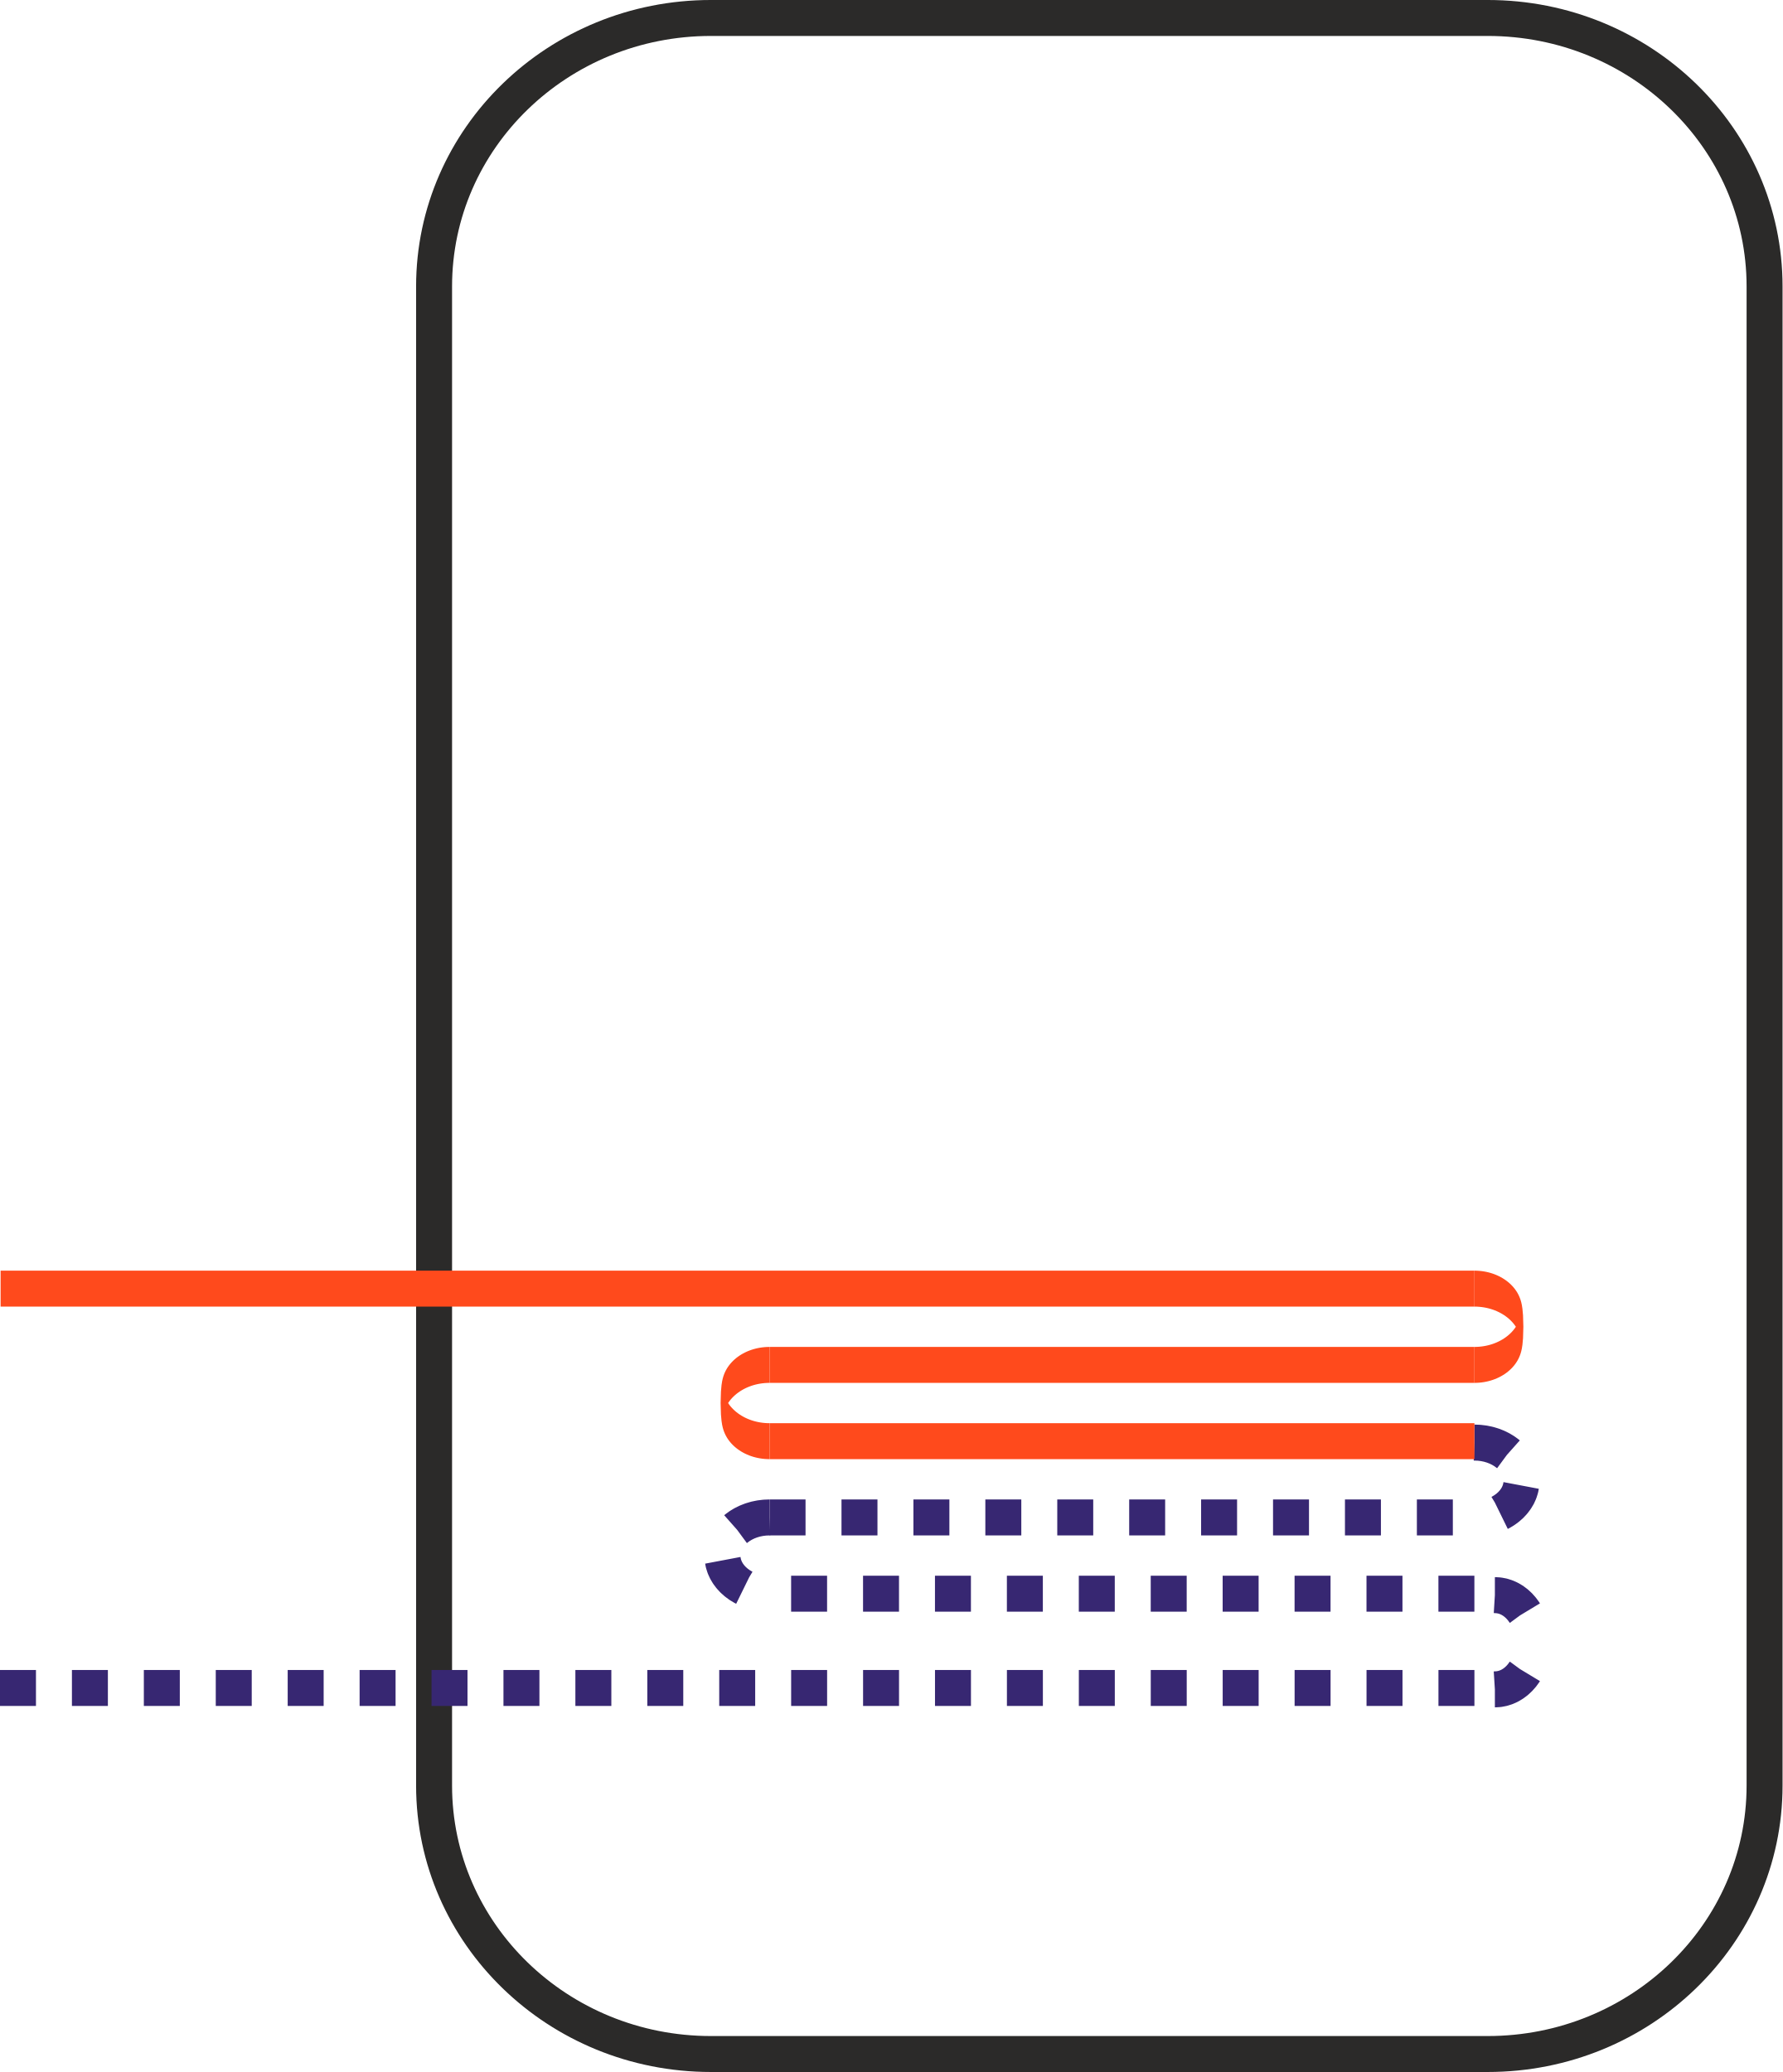
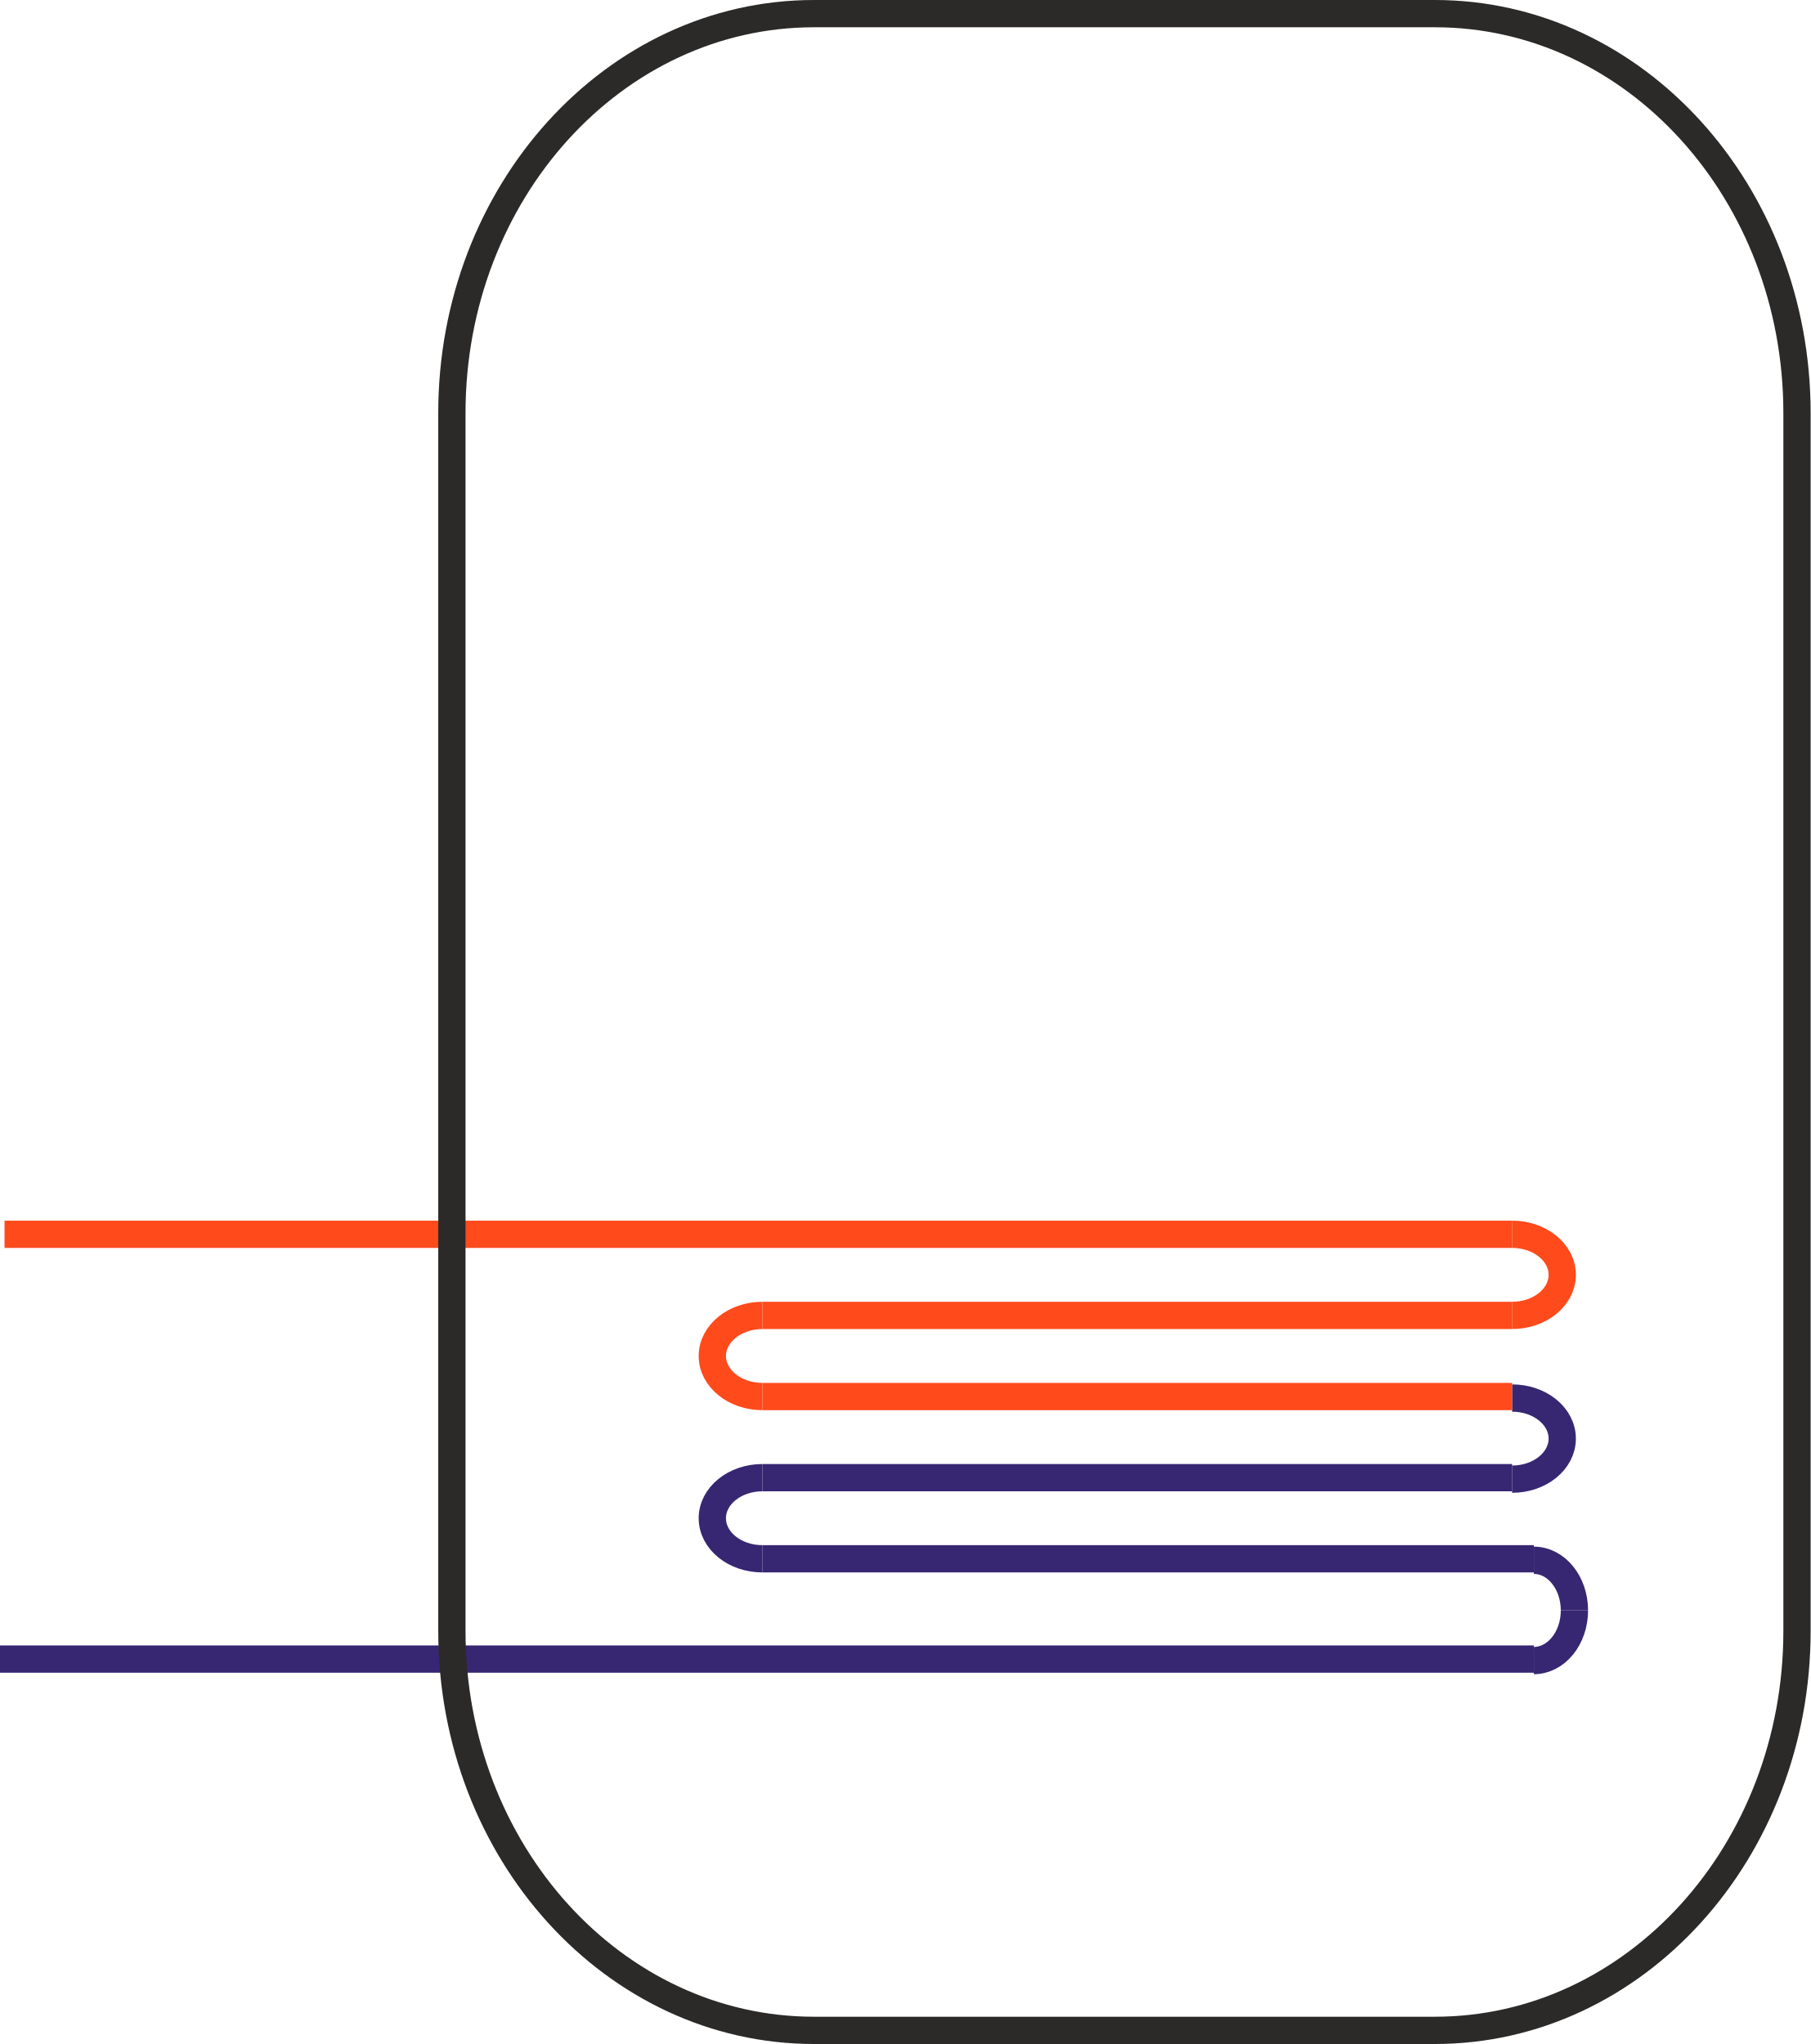
- <svg xmlns="http://www.w3.org/2000/svg" xml:space="preserve" width="69.946mm" height="81.315mm" version="1.1" style="shape-rendering:geometricPrecision; text-rendering:geometricPrecision; image-rendering:optimizeQuality; fill-rule:evenodd; clip-rule:evenodd" viewBox="0 0 134164.51 155972.33">
+ <svg xmlns="http://www.w3.org/2000/svg" xml:space="preserve" width="70.275mm" height="79.333mm" version="1.1" style="shape-rendering:geometricPrecision; text-rendering:geometricPrecision; image-rendering:optimizeQuality; fill-rule:evenodd; clip-rule:evenodd" viewBox="0 0 2233.53 2521.41">
  <defs>
    <style type="text/css">
   
-     .str0 {stroke:#2B2A29;stroke-width:2706.65;stroke-miterlimit:22.926}
-     .str1 {stroke:#372772;stroke-width:2706.65;stroke-miterlimit:22.926;stroke-dasharray:2706.653 2706.653}
+     .str2 {stroke:#2B2A29;stroke-width:33.64;stroke-miterlimit:22.926}
+     .str1 {stroke:#372772;stroke-width:33.64;stroke-miterlimit:22.926}
+     .str0 {stroke:#FF4A1C;stroke-width:33.64;stroke-miterlimit:22.926}
    .fil0 {fill:none}
-     .fil1 {fill:#FF4A1C;fill-rule:nonzero}
   
  </style>
  </defs>
  <g id="Ebene_x0020_1">
-     <rect class="fil0 str0" x="32670.94" y="1353.15" width="100140.06" height="153265.49" rx="20833.94" ry="20207.11" />
-     <g>
-       <polygon class="fil1" points="57922.1,101390.82 110972.96,101390.82 110972.96,104097.66 57922.1,104097.66 " />
-     </g>
-     <g>
-       <path class="fil1" d="M54508.24 105614.7l-270.84 0 0 0 25.32 -866.99 44.12 -484.13 43.35 -281.39 44.88 -204.28 48.72 -171.67 54.47 -154.79 60.61 -145.01 67.33 -138.3 74.04 -132.54 80.94 -127.75 87.47 -123.14 93.99 -118.54 100.51 -114.51 106.65 -109.72 112.79 -105.3 118.54 -100.7 124.1 -95.71 129.86 -90.92 134.65 -85.74 140.21 -80.37 144.43 -75 149.42 -69.63 153.64 -63.49 157.86 -57.74 161.7 -51.6 165.34 -45.27 168.99 -38.94 172.25 -32.22 175.32 -25.32 178.19 -18.22 180.69 -11.13 183.18 -3.84 0 2706.84 -182.03 3.45 -179.54 11.13 -177.04 18.22 -174.16 25.32 -171.1 31.84 -167.84 38.55 -164.19 44.88 -160.55 51.21 -156.71 57.35 -152.11 63.11 -147.89 68.86 -143.28 74.23 -138.3 79.6 -133.12 84.59 -127.94 89.77 -122.18 94.18 -116.24 98.78 -110.48 103 -103.96 107.03 -97.44 110.68 -90.54 114.32 -83.25 117.39 -75.96 119.69 -67.9 121.8 -60.04 122.57 -50.64 121.61 -41.43 117.58 -30.31 106.07 -17.65 78.45 -1.53 5.95 16.5 -192.58 16.11 -571.6 0 0zm3412.71 1517.23l0 2706.84 -183.18 -3.84 -180.69 -11.13 -178.19 -18.22 -175.32 -25.32 -172.25 -32.22 -168.99 -38.94 -165.34 -45.27 -161.7 -51.6 -157.86 -57.74 -153.64 -63.49 -149.42 -69.63 -144.43 -75 -140.21 -80.37 -134.65 -85.74 -129.86 -90.92 -124.1 -95.71 -118.54 -100.7 -112.79 -105.3 -106.65 -109.72 -100.51 -114.51 -93.99 -118.54 -87.47 -123.14 -80.94 -127.75 -74.04 -132.54 -67.33 -138.3 -60.61 -145.01 -54.47 -155.18 -48.72 -171.48 -44.88 -204.28 -43.35 -281.39 -44.12 -484.13 -25.32 -866.99 270.84 0 -16.11 -571.6 -16.5 -192.58 1.53 5.95 17.65 78.45 30.31 106.26 41.43 117.58 50.64 121.61 60.04 122.57 67.9 121.8 75.96 119.69 83.25 117.39 90.54 114.32 97.44 110.68 103.96 107.03 110.48 103 116.24 98.78 122.18 94.18 127.94 89.77 133.12 84.59 138.3 79.6 143.28 74.23 147.89 68.86 152.11 63.11 156.71 57.35 160.55 51.21 164.19 44.88 167.84 38.55 171.1 31.84 174.16 25.32 177.04 18.22 179.54 11.13 182.03 3.45z" />
-     </g>
-     <g>
-       <path class="fil1" d="M114385.48 99873.59l270.84 0 0 0 -25.32 866.99 -44.12 484.13 -43.35 281.39 -44.88 204.28 -48.72 171.48 -54.67 155.37 -60.61 144.82 -67.13 138.1 -74.04 132.73 -80.94 127.75 -87.47 123.14 -94.18 118.54 -100.32 114.51 -106.84 109.72 -112.59 105.3 -118.54 100.7 -124.29 95.71 -129.66 90.92 -134.84 85.74 -140.02 80.37 -144.63 75 -149.42 69.63 -153.64 63.49 -157.86 57.74 -161.7 51.6 -165.34 45.27 -168.99 38.94 -172.25 32.22 -175.32 25.32 -178.19 18.22 -180.69 11.13 -183.18 3.84 0 -2706.84 182.03 -3.45 179.54 -11.13 177.04 -18.22 174.16 -25.32 171.1 -31.84 167.84 -38.55 164.19 -44.88 160.55 -51.21 156.71 -57.35 152.11 -63.11 147.89 -68.86 143.48 -74.23 138.1 -79.6 133.31 -84.59 127.75 -89.77 122.38 -94.18 116.24 -98.78 110.29 -103 104.15 -107.03 97.25 -110.68 90.73 -114.32 83.25 -117.39 75.96 -119.69 67.9 -121.61 59.85 -122.76 51.02 -121.8 41.24 -117.39 30.31 -106.26 17.65 -78.45 1.53 -5.95 -16.5 192.58 -16.11 571.6 0 0zm-3412.9 -1517.04l0 -2706.84 183.18 3.84 180.69 11.13 178.19 18.22 175.32 25.32 172.25 32.22 168.99 38.94 165.34 45.27 161.7 51.6 157.86 57.74 153.64 63.49 149.42 69.63 144.63 75 140.02 80.37 134.84 85.74 129.66 90.92 124.29 95.71 118.54 100.7 112.59 105.3 106.84 109.72 100.32 114.51 94.18 118.54 87.47 123.14 80.94 127.75 74.04 132.73 67.13 138.1 60.61 144.82 54.67 154.98 48.72 171.67 44.88 204.28 43.35 281.39 44.12 484.13 25.32 866.99 -270.84 0 16.11 571.6 16.5 192.58 -1.53 -5.95 -17.65 -78.45 -30.31 -106.07 -41.24 -117.39 -51.02 -121.8 -59.85 -122.76 -67.9 -121.61 -75.96 -119.69 -83.25 -117.39 -90.73 -114.32 -97.25 -110.68 -104.15 -107.03 -110.29 -103 -116.24 -98.78 -122.38 -94.18 -127.75 -89.77 -133.31 -84.59 -138.1 -79.6 -143.48 -74.23 -147.89 -68.86 -152.11 -63.11 -156.71 -57.35 -160.55 -51.21 -164.19 -44.88 -167.84 -38.55 -171.1 -31.84 -174.16 -25.32 -177.04 -18.22 -179.54 -11.13 -182.03 -3.45z" />
-     </g>
-     <g>
-       <polygon class="fil1" points="110973.72,98356.55 45.08,98356.55 45.08,95649.71 110973.72,95649.71 " />
-     </g>
-     <path class="fil0 str1" d="M110972.57 108591.42c1959.55,0 3548.32,1285.14 3548.32,2870.65 0,1585.32 -1588.78,2870.46 -3548.32,2870.46" />
-     <path class="fil0 str1" d="M112512.63 127170.29c1585.32,0 2870.65,-1588.78 2870.65,-3548.32" />
-     <line class="fil0 str1" x1="57922.1" y1="114226.46" x2="110972.96" y2="114226.46" />
-     <path class="fil0 str1" d="M57920.95 114226.46c-1959.55,0 -3548.13,1285.14 -3548.13,2870.46 0,1585.32 1588.58,2870.65 3548.13,2870.65" />
-     <line class="fil0 str1" x1="110970.08" y1="119967.58" x2="57920.57" y2="119967.58" />
-     <path class="fil0 str1" d="M112512.63 120073.65c1585.32,0 2870.65,1588.58 2870.65,3548.32" />
-     <line class="fil0 str1" x1="110972.57" y1="127064.03" x2="-2661.58" y2="127064.03" />
-     <g>
-       <polygon class="fil1" points="57922.1,107132.51 110972.96,107132.51 110972.96,109839.35 57922.1,109839.35 " />
-     </g>
+     <line class="fil0 str0" x1="1865.27" y1="1622.65" x2="940.56" y2="1622.65" />
+     <path class="fil0 str0" d="M940.54 1622.65c-34.16,0 -61.85,22.4 -61.85,50.04 0,27.63 27.69,50.04 61.85,50.04" />
+     <path class="fil0 str0" d="M1865.26 1622.65c34.16,0 61.85,-22.4 61.85,-50.04 0,-27.63 -27.69,-50.04 -61.85,-50.04" />
+     <line class="fil0 str0" x1="5.61" y1="1522.58" x2="1865.29" y2="1522.58" />
+     <path class="fil0 str1" d="M1865.26 1724.57c34.16,0 61.85,22.4 61.85,50.04 0,27.63 -27.69,50.04 -61.85,50.04" />
+     <path class="fil0 str1" d="M1892.11 2048.41c27.63,0 50.04,-27.69 50.04,-61.85" />
+     <line class="fil0 str1" x1="940.56" y1="1822.8" x2="1865.27" y2="1822.8" />
+     <path class="fil0 str1" d="M940.54 1822.8c-34.16,0 -61.85,22.4 -61.85,50.04 0,27.63 27.69,50.04 61.85,50.04" />
+     <line class="fil0 str1" x1="1892.11" y1="1922.87" x2="940.53" y2="1922.87" />
+     <path class="fil0 str1" d="M1892.11 1924.72c27.63,0 50.04,27.69 50.04,61.85" />
+     <line class="fil0 str1" x1="1892.11" y1="2046.58" x2="-0" y2="2046.58" />
+     <line class="fil0 str0" x1="1865.27" y1="1722.74" x2="940.56" y2="1722.74" />
+     <rect class="fil0 str2" x="557.43" y="16.82" width="1659.28" height="2487.77" rx="446.62" ry="492.67" />
  </g>
</svg>
